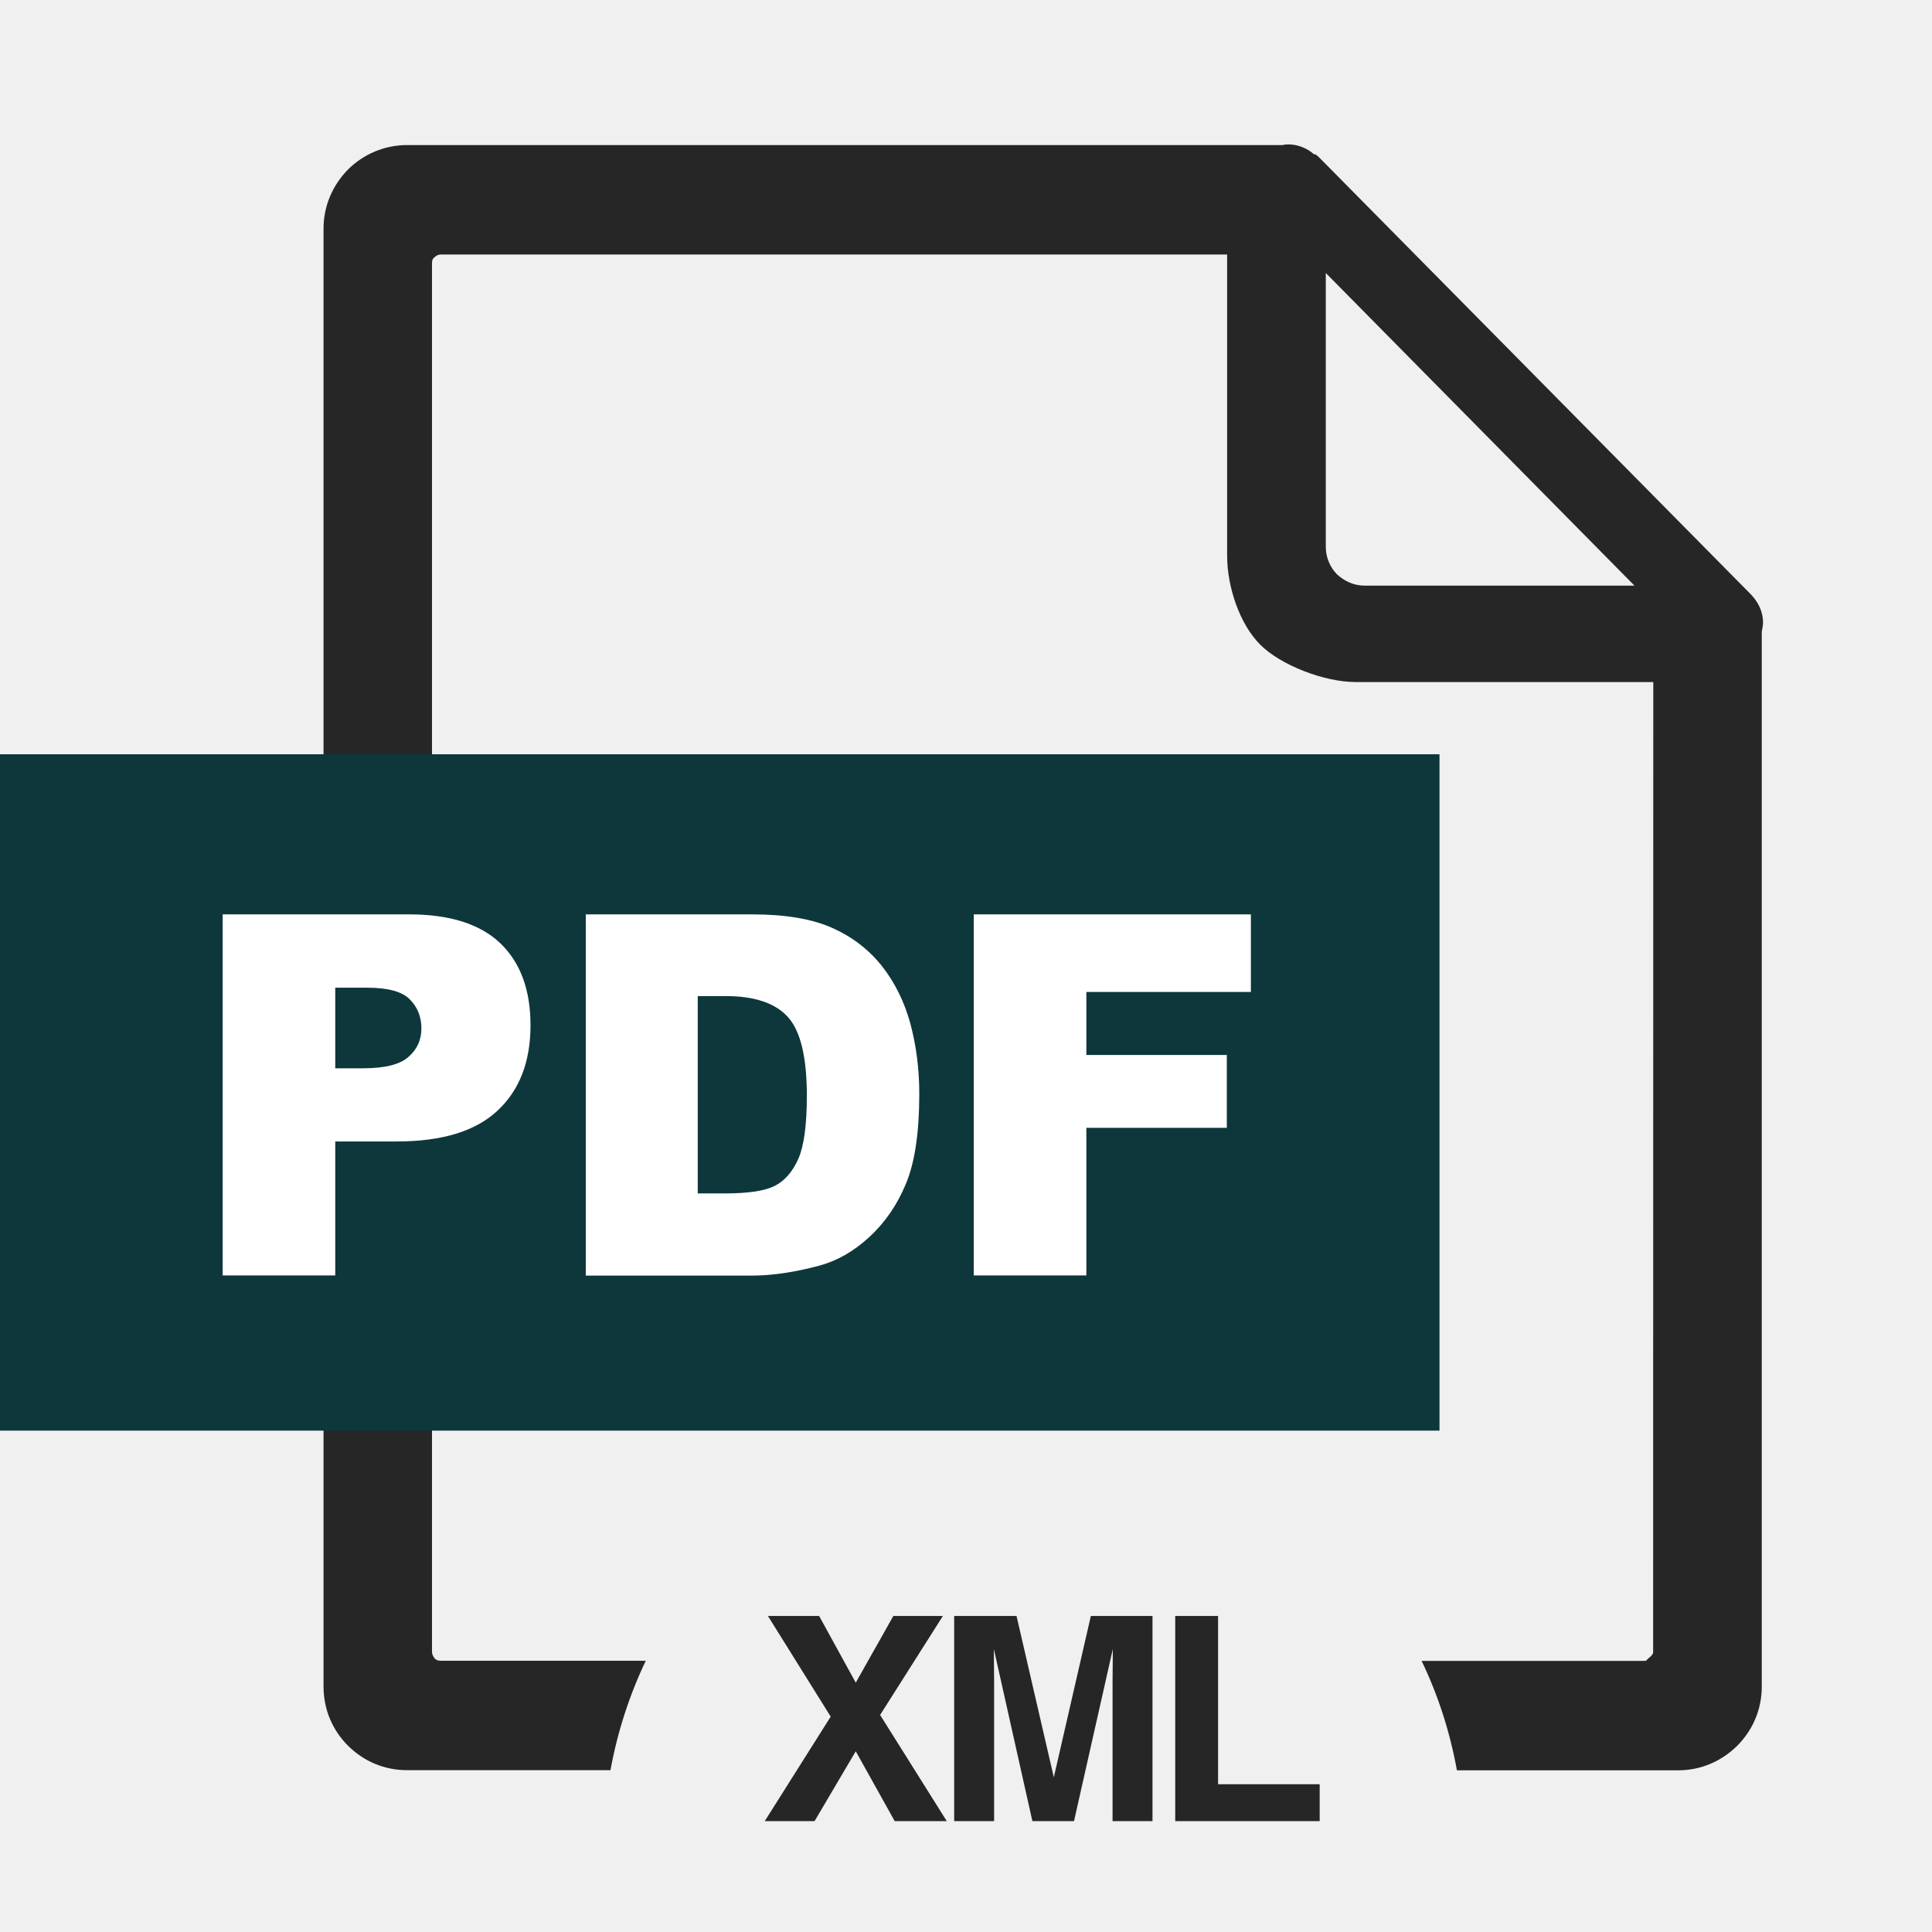
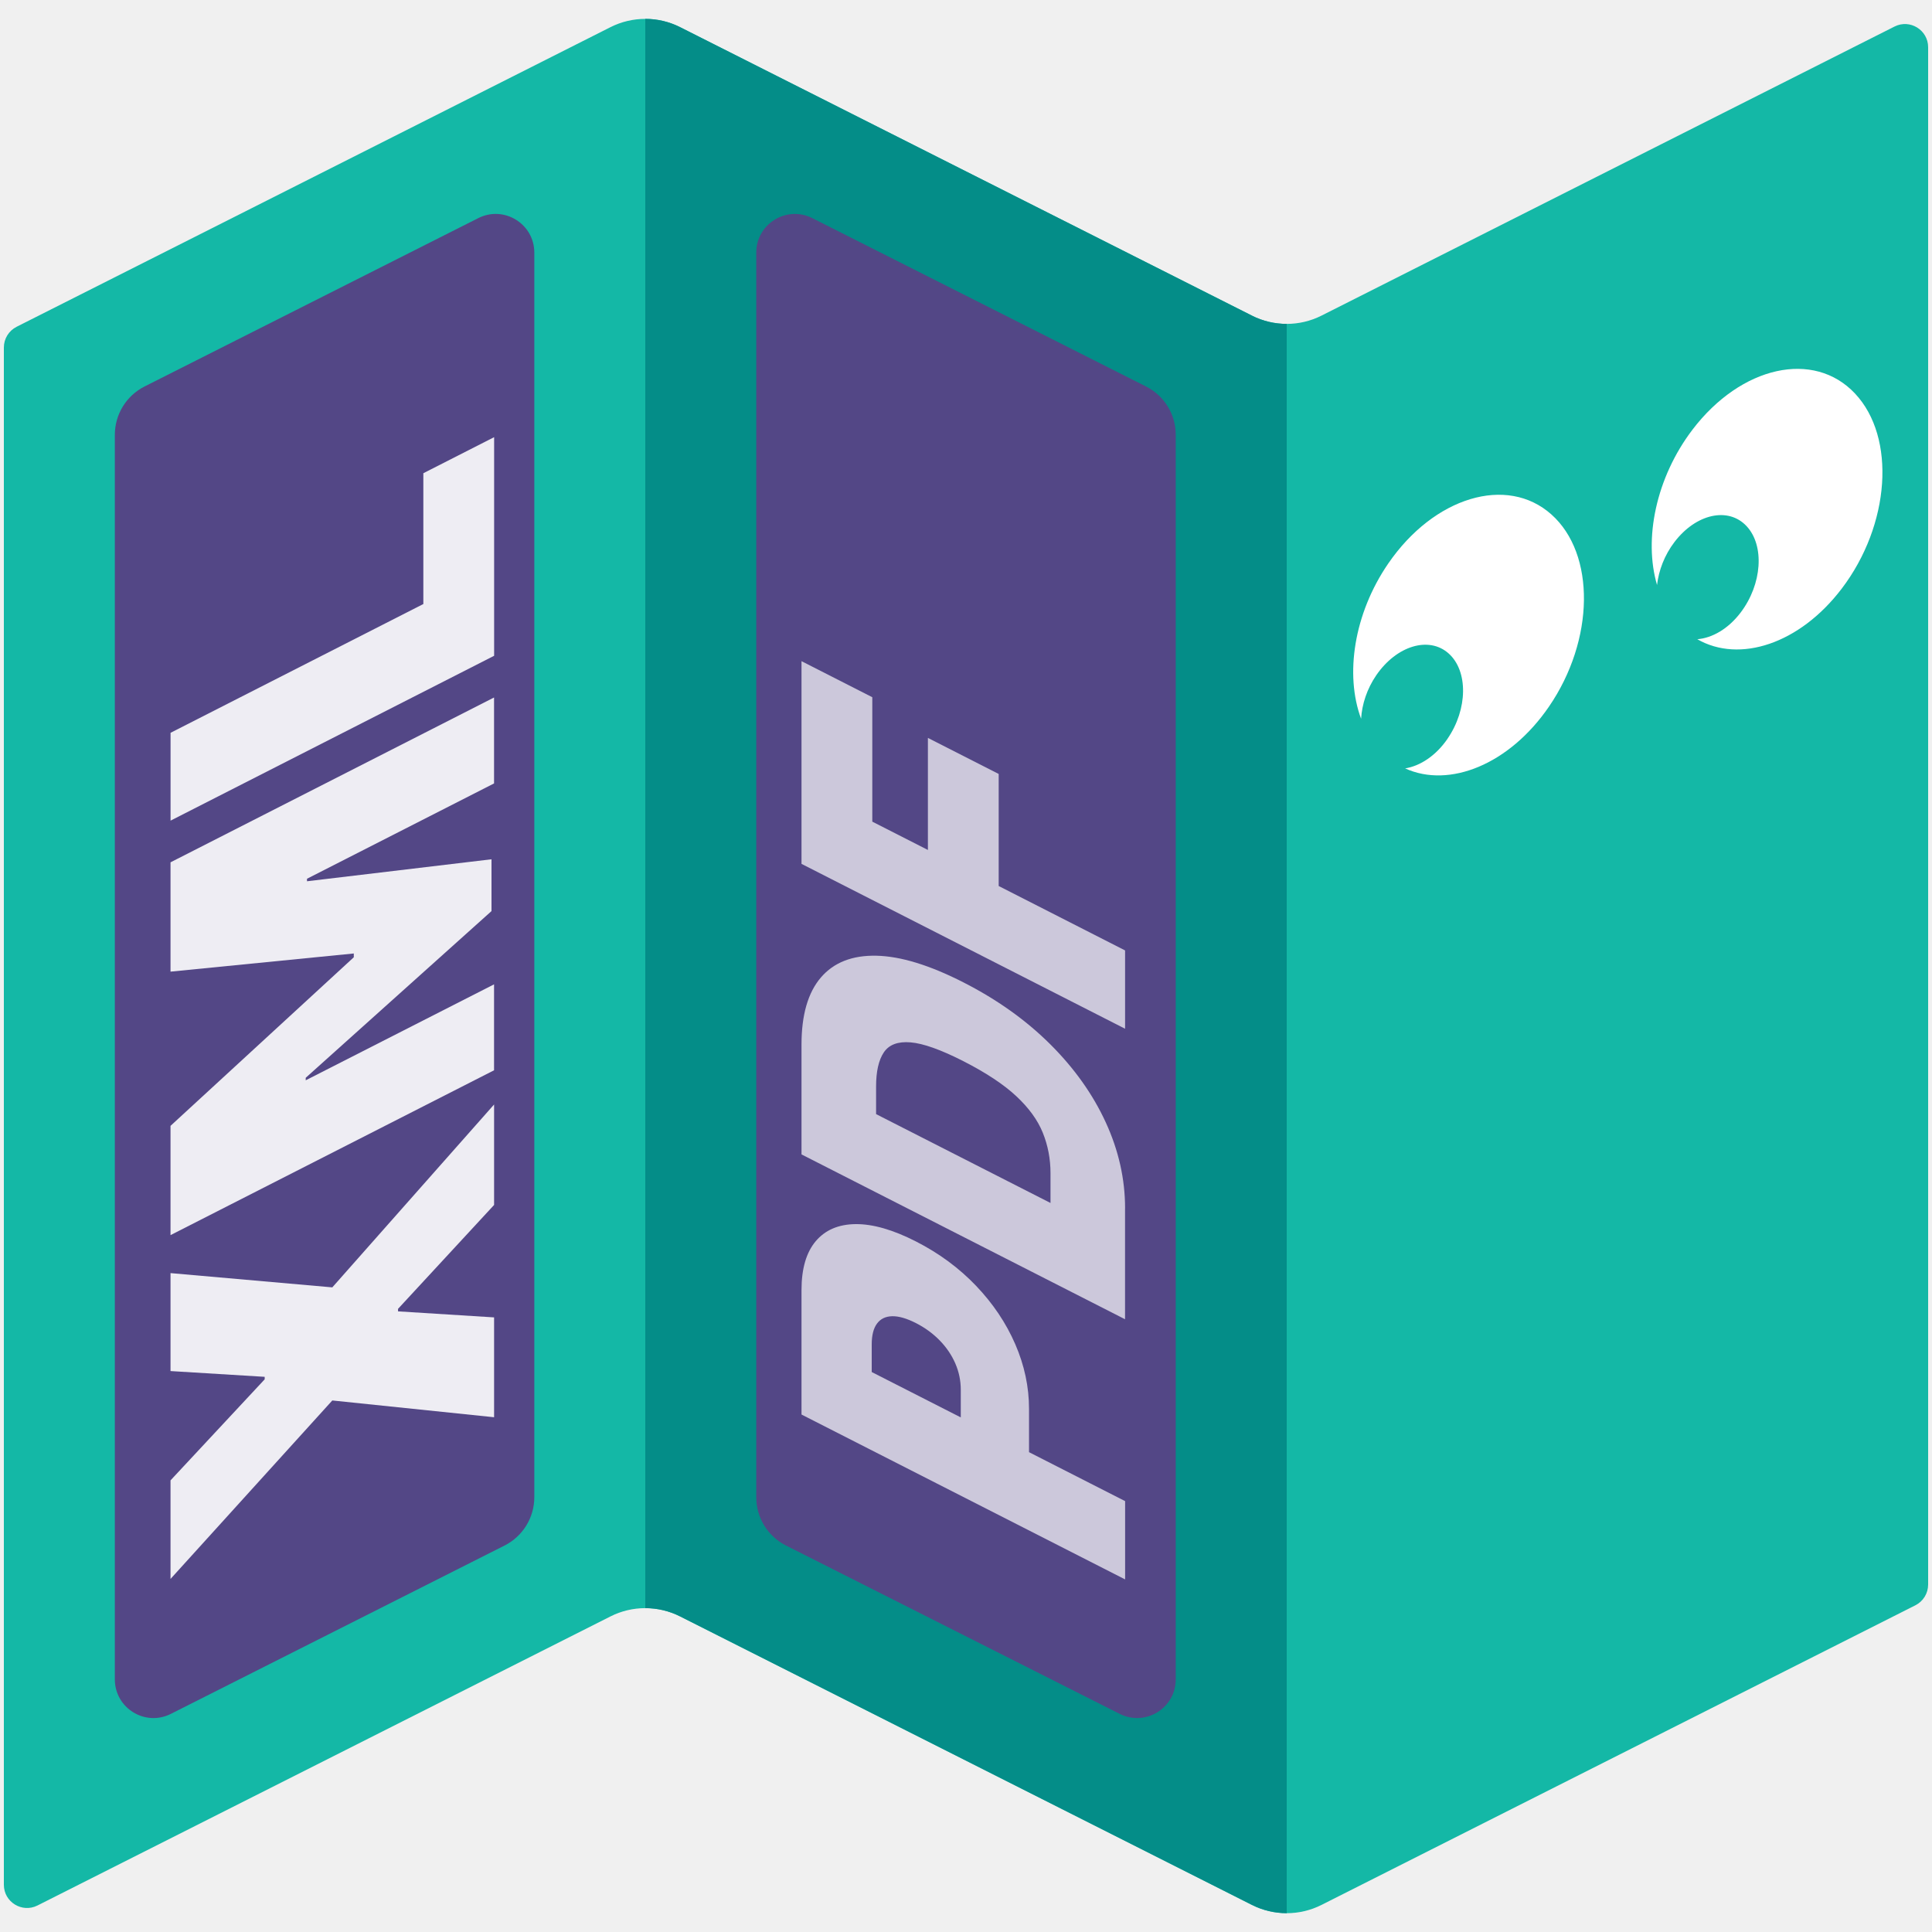
- <svg xmlns="http://www.w3.org/2000/svg" width="256" height="256" viewBox="0 0 256 256">
-   <g id="Group">
-     <path id="Path" fill="#262626" fill-rule="evenodd" stroke="none" d="M 176.85 240.157 L 154.188 240.157 Z M 219.069 90.376 L 179.641 90.376 C 175.486 90.376 169.715 88.152 166.988 85.424 C 164.26 82.696 162.602 77.765 162.602 73.652 L 162.602 33.721 L 162.602 33.721 L 58.397 33.721 C 58.062 33.721 57.789 33.889 57.621 34.056 C 57.327 34.245 57.243 34.497 57.243 34.854 L 57.243 218.943 C 57.243 219.195 57.432 219.551 57.579 219.719 C 57.768 219.992 58.125 220.055 58.376 220.055 L 85.571 220.055 C 83.41 224.588 81.815 229.477 80.892 234.555 L 53.928 234.555 C 50.864 234.555 48.136 233.338 46.101 231.302 C 44.087 229.288 42.87 226.56 42.87 223.475 L 42.87 30.3 C 42.87 27.237 44.108 24.509 46.101 22.473 C 48.136 20.438 50.948 19.221 53.928 19.221 L 169.988 19.221 C 170.24 19.137 170.492 19.137 170.765 19.137 C 171.982 19.137 173.241 19.662 174.101 20.438 L 174.269 20.438 C 174.458 20.543 174.542 20.627 174.71 20.774 L 231.932 78.689 C 232.897 79.654 233.61 80.976 233.61 82.466 C 233.61 82.906 233.527 83.242 233.443 83.725 C 233.443 136.645 233.443 170.576 233.443 223.496 C 233.443 226.56 232.205 229.309 230.19 231.323 C 228.155 233.338 225.427 234.576 222.363 234.576 L 193.049 234.576 C 192.126 229.477 190.552 224.609 188.37 220.076 L 217.894 220.076 C 218.23 220.076 218.23 219.887 218.418 219.74 C 218.691 219.551 219.048 219.195 219.048 218.964 C 219.048 169.757 219.069 139.562 219.069 90.376 L 219.069 90.376 Z M 175.675 72.498 L 175.675 36.176 L 216.572 77.597 L 180.774 77.597 C 179.368 77.597 178.13 76.989 177.165 76.108 C 176.283 75.226 175.675 73.904 175.675 72.498 L 175.675 72.498 L 175.675 72.498 Z" />
-     <path id="path1" fill="#0e373b" fill-rule="evenodd" stroke="none" d="M -8.393 99.945 L 190.741 99.945 L 190.741 189.566 L -8.393 189.566 L -8.393 99.945 Z" />
-     <path id="path2" fill="#ffffff" stroke="none" d="M 29.524 121.159 L 54.222 121.159 C 59.593 121.159 63.622 122.439 66.287 124.978 C 68.952 127.538 70.295 131.148 70.295 135.848 C 70.295 140.674 68.847 144.451 65.91 147.179 C 62.993 149.907 58.544 151.25 52.543 151.25 L 44.422 151.25 L 44.422 169.002 L 29.503 169.002 L 29.503 121.159 L 29.524 121.159 Z M 44.443 141.555 L 48.073 141.555 C 50.948 141.555 52.963 141.073 54.096 140.066 C 55.25 139.079 55.837 137.82 55.837 136.268 C 55.837 134.757 55.334 133.477 54.327 132.449 C 53.34 131.399 51.431 130.875 48.661 130.875 L 44.422 130.875 L 44.422 141.555 L 44.443 141.555 Z M 77.618 121.159 L 99.672 121.159 C 104.016 121.159 107.541 121.747 110.206 122.922 C 112.871 124.097 115.074 125.776 116.837 127.979 C 118.578 130.182 119.837 132.742 120.635 135.659 C 121.411 138.576 121.81 141.66 121.81 144.934 C 121.81 150.054 121.222 154.02 120.047 156.831 C 118.893 159.643 117.256 162.014 115.179 163.924 C 113.102 165.833 110.877 167.092 108.506 167.722 C 105.254 168.582 102.295 169.023 99.651 169.023 L 77.618 169.023 L 77.618 121.159 L 77.618 121.159 Z M 92.454 132.008 L 92.454 158.132 L 96.084 158.132 C 99.19 158.132 101.393 157.797 102.715 157.104 C 104.016 156.433 105.044 155.216 105.799 153.516 C 106.534 151.816 106.911 149.047 106.911 145.207 C 106.911 140.129 106.093 136.666 104.435 134.799 C 102.778 132.931 100.008 131.987 96.168 131.987 L 92.454 131.987 L 92.454 132.008 Z M 129.028 121.159 L 165.749 121.159 L 165.749 131.441 L 143.948 131.441 L 143.948 139.793 L 162.56 139.793 L 162.56 149.445 L 143.948 149.445 L 143.948 169.002 L 129.028 169.002 L 129.028 121.159 L 129.028 121.159 Z" />
-     <path id="XML" fill="#262626" fill-rule="evenodd" stroke="none" d="M 155.722 214.127 L 161.402 214.127 L 161.402 236.424 L 174.865 236.424 L 174.865 241.311 L 155.722 241.311 Z M 131.726 241.311 L 126.433 241.311 L 126.433 214.127 L 134.695 214.127 L 139.637 235.502 L 144.543 214.127 L 152.713 214.127 L 152.713 241.311 L 147.42 241.311 L 147.42 222.924 C 147.42 222.395 147.426 221.655 147.439 220.702 C 147.451 219.749 147.457 219.014 147.457 218.498 L 142.312 241.311 L 136.797 241.311 L 131.689 218.498 C 131.689 219.014 131.695 219.749 131.707 220.702 C 131.719 221.655 131.726 222.395 131.726 222.924 Z M 125.453 241.311 L 118.555 241.311 L 113.391 232.053 L 107.932 241.311 L 101.33 241.311 L 110.072 227.461 L 101.754 214.127 L 108.541 214.127 L 113.391 222.961 L 118.371 214.127 L 124.936 214.127 L 116.619 227.24 Z" />
+ <svg xmlns="http://www.w3.org/2000/svg" role="img" aria-hidden="true" focusable="false" data-name="pdf map" viewBox="0 0 500 500">
+   <path fill="#14b8a6" d="M323.99 81.68 176.01 7.03a19.996 19.996 0 0 0-18.02 0L4.3 84.57A6.005 6.005 0 0 0 1 89.93v397.85c0 4.47 4.71 7.37 8.7 5.36l148.29-74.81a19.996 19.996 0 0 1 18.02 0l147.98 74.66a19.996 19.996 0 0 0 18.02 0l153.69-77.54a6.005 6.005 0 0 0 3.3-5.36V12.23c0-4.47-4.71-7.37-8.7-5.36L342.01 81.68a19.996 19.996 0 0 1-18.02 0Z" />
+   <path fill="#048d88" d="M323.99 81.68 176.01 7.03A19.968 19.968 0 0 0 167 4.89v411.29c3.09 0 6.18.71 9.01 2.14l147.98 74.66c2.83 1.43 5.92 2.14 9.01 2.14V83.83c-3.09 0-6.18-.71-9.01-2.14Z" />
+   <g fill="#fff">
+     <path d="M450.46 158.55c-3.22 4.23-7.36 6.57-11.2 6.88 10.91 6.27 26.47 1.23 37.36-13.07 12.58-16.53 14.13-39.14 3.47-50.5-10.66-11.37-29.5-7.18-42.08 9.34-9.45 12.42-12.67 28.27-9.17 40.2.44-3.78 1.92-7.72 4.5-11.11 5.58-7.33 13.93-9.19 18.66-4.14 4.73 5.04 4.04 15.07-1.54 22.4ZM374.63 191.18c-3.03 4.42-7.1 7.06-10.98 7.68 11.44 5.22 26.97-1.03 37.21-15.97 11.83-17.25 12.12-39.53.63-49.76-11.48-10.23-30.38-4.54-42.22 12.72-8.89 12.96-11.26 28.76-7.02 40.16.23-3.74 1.51-7.73 3.93-11.26 5.25-7.65 13.63-10.18 18.72-5.64 5.09 4.54 4.97 14.42-.28 22.07Z" />
+   </g>
+   <path fill="#534786" d="m37.41 100.02 86.37-43.57c6.65-3.36 14.5 1.48 14.5 8.93v322.1c0 5.28-2.98 10.12-7.69 12.5l-86.37 43.57c-6.65 3.36-14.5-1.48-14.5-8.93v-322.1c0-5.28 2.98-10.12 7.69-12.5ZM195.72 387.48V65.38c0-7.45 7.85-12.28 14.5-8.93l86.37 43.57c4.72 2.38 7.69 7.21 7.69 12.5v322.1c0 7.45-7.85 12.28-14.5 8.93l-86.37-43.57a13.988 13.988 0 0 1-7.69-12.5Z" />
+   <g fill="#fff" opacity=".7">
+     <path d="m291.16 408.74-83.73-42.66v-32.2c0-5.54 1.23-9.76 3.68-12.66 2.45-2.9 5.9-4.38 10.34-4.42 4.44-.04 9.64 1.45 15.58 4.48 6 3.06 11.19 6.89 15.58 11.49 4.39 4.6 7.77 9.64 10.14 15.11 2.37 5.47 3.56 11.05 3.56 16.73v19.23l-17.66-9v-15.15c0-2.38-.47-4.65-1.41-6.82s-2.28-4.15-4.03-5.95-3.8-3.3-6.17-4.51c-2.4-1.22-4.45-1.81-6.15-1.77-1.7.04-3.01.67-3.92 1.9-.91 1.22-1.37 3.02-1.37 5.4v7.14l65.58 33.41v20.26ZM291.16 312.71v28.71l-83.73-42.66v-28.42c0-7.67 1.67-13.46 5.01-17.36 3.34-3.9 8.14-5.78 14.39-5.64 6.26.14 13.74 2.43 22.47 6.88 8.72 4.44 16.21 9.78 22.47 16 6.25 6.22 11.05 12.97 14.39 20.23s5.01 14.68 5.01 22.26Zm-19.29-1.38v-7.72c0-3.69-.67-7.18-2-10.47-1.33-3.29-3.64-6.46-6.91-9.5s-7.82-6.04-13.66-9.02c-5.83-2.97-10.38-4.59-13.66-4.86-3.27-.27-5.57.6-6.91 2.6s-2 4.95-2 8.83v7.14l45.14 23ZM291.16 266.23l-83.73-42.66v-52.46l18.32 9.33v32.2l14.39 7.33v-29l18.32 9.33v29l32.71 16.67v20.25Z" />
+   </g>
+   <g fill="#fff" opacity=".9">
+     <path d="m44.13 383.12 24.37-26.15v-.65l-24.37-1.49v-25.35L86 333.17l41.87-47.33v26l-24.86 26.89v.65l24.86 1.56v25.84L86 362.44l-41.87 46.19v-25.51ZM44.13 319.66v-28.29l47.43-43.63v-.98l-47.43 4.7v-28.29l83.73-42.66v22.24l-48.41 24.67v.65l47.75-5.69v13.41l-48.08 43.14v.65l48.74-24.83v22.24l-83.73 42.66ZM127.87 169.72l-83.73 42.66v-22.73l65.42-33.33v-33.85l18.32-9.33v56.59Z" />
  </g>
</svg>
